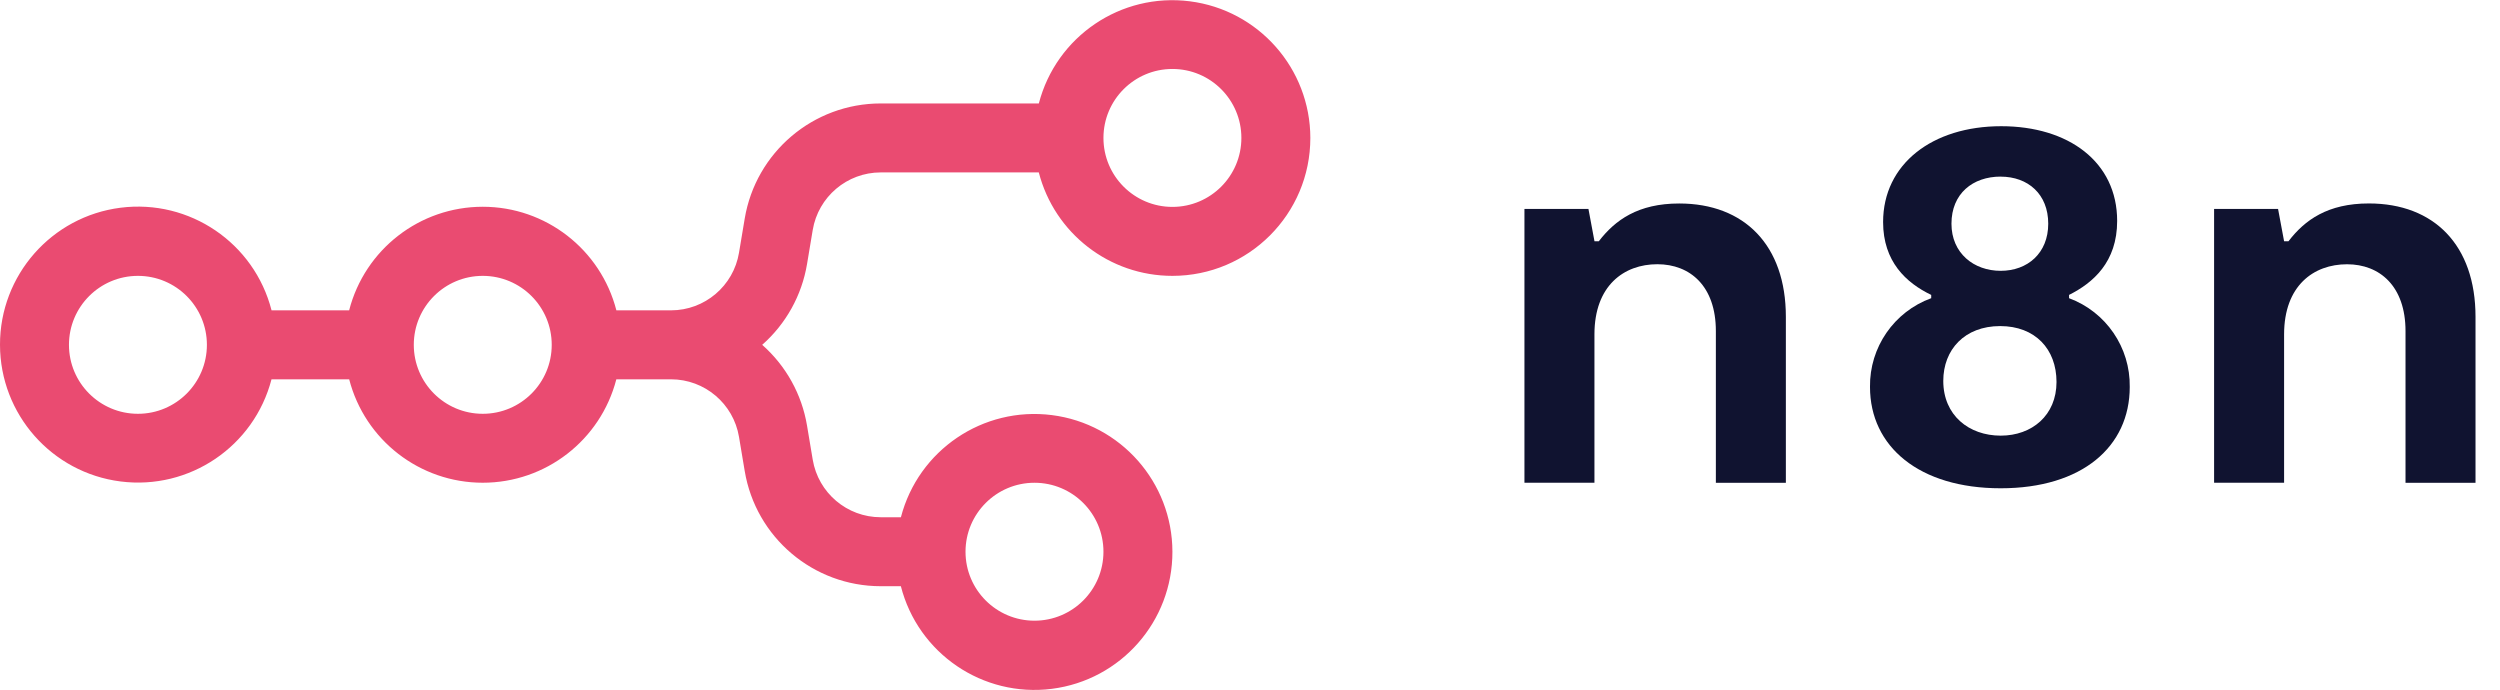
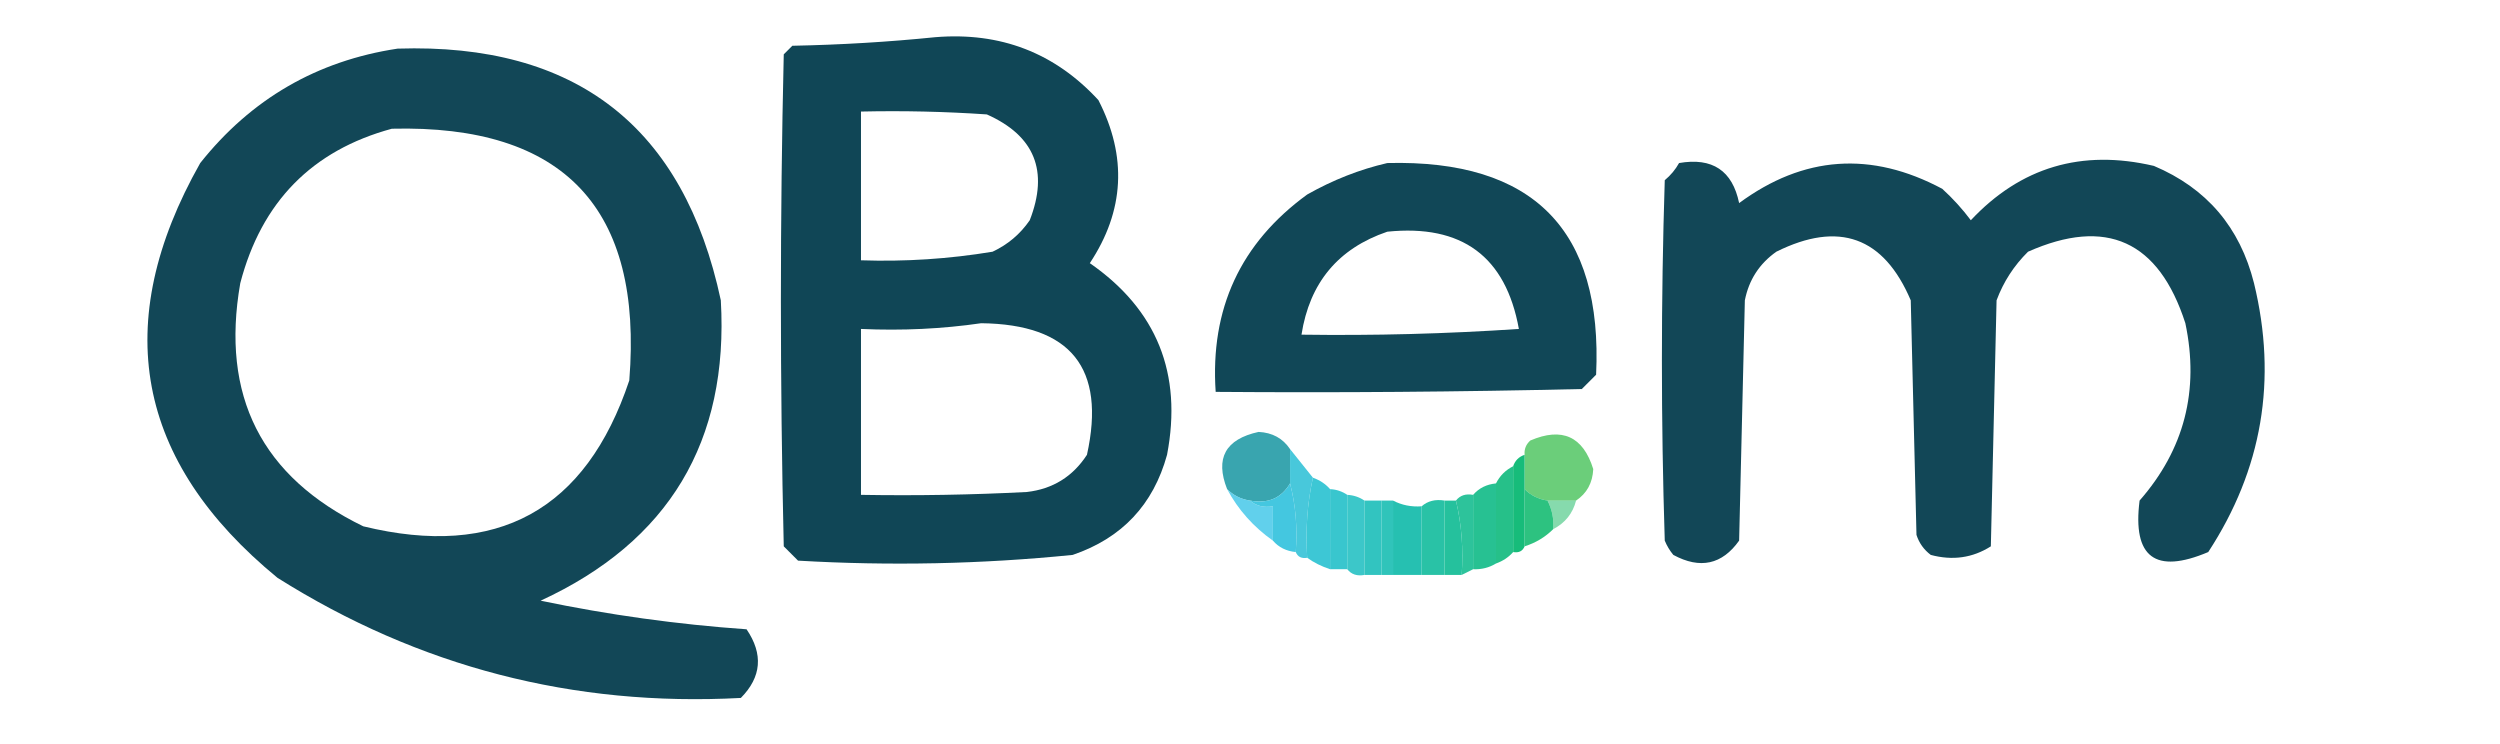
- <svg xmlns="http://www.w3.org/2000/svg" width="58" height="16" fill="none">
-   <path fill="#EA4B71" fill-rule="evenodd" d="M27.2 6.4A3.2 3.2 0 0 1 24.1 4h-3.667a1.6 1.6 0 0 0-1.578 1.337l-.132.79A3.2 3.2 0 0 1 17.683 8a3.2 3.2 0 0 1 1.04 1.874l.132.789A1.6 1.6 0 0 0 20.433 12h.468a3.201 3.201 0 0 1 6.299.8 3.2 3.2 0 0 1-6.3.8h-.467a3.2 3.2 0 0 1-3.156-2.674l-.132-.789A1.6 1.6 0 0 0 15.567 8.8h-1.268a3.201 3.201 0 0 1-6.198 0H6.299A3.201 3.201 0 0 1 0 8a3.2 3.2 0 0 1 6.3-.8h1.8a3.201 3.201 0 0 1 6.2 0h1.267a1.6 1.6 0 0 0 1.578-1.337l.132-.79A3.2 3.2 0 0 1 20.433 2.4h3.668a3.201 3.201 0 0 1 6.299.8 3.2 3.2 0 0 1-3.2 3.2m0-1.6a1.6 1.6 0 1 0 0-3.2 1.6 1.6 0 0 0 0 3.2m-24 4.8a1.6 1.6 0 1 0 0-3.2 1.6 1.6 0 0 0 0 3.2M12.8 8a1.6 1.6 0 1 1-3.2 0 1.6 1.6 0 0 1 3.2 0m12.8 4.8a1.6 1.6 0 1 1-3.2 0 1.6 1.6 0 0 1 3.2 0" clip-rule="evenodd" />
-   <path fill="#101330" fill-rule="evenodd" d="M48.002 6.918v-.076c.558-.28 1.116-.762 1.116-1.716 0-1.372-1.13-2.198-2.69-2.198-1.598 0-2.74.877-2.74 2.224 0 .915.533 1.41 1.116 1.69v.076a2.16 2.16 0 0 0-1.42 2.059c0 1.385 1.141 2.351 3.032 2.351 1.89 0 2.994-.966 2.994-2.351a2.16 2.16 0 0 0-1.408-2.059m-1.587-2.82c.635 0 1.104.406 1.104 1.092s-.482 1.093-1.103 1.093c-.622 0-1.142-.407-1.142-1.093 0-.699.495-1.093 1.142-1.093m0 6.01c-.735 0-1.332-.47-1.332-1.27 0-.725.495-1.272 1.32-1.272.812 0 1.307.534 1.307 1.297 0 .775-.571 1.245-1.294 1.245" clip-rule="evenodd" />
-   <path fill="#101330" d="M51.367 11.2h1.624V7.758c0-1.131.685-1.627 1.46-1.627.76 0 1.357.509 1.357 1.55v3.52h1.624V7.35c0-1.664-.964-2.63-2.474-2.63-.952 0-1.485.381-1.865.877h-.102l-.14-.75h-1.484zm-14.376 0h-1.624V4.848h1.485l.14.75h.1c.381-.496.914-.877 1.866-.877 1.51 0 2.474.966 2.474 2.63v3.85h-1.624V7.68c0-1.041-.596-1.55-1.358-1.55-.774 0-1.459.496-1.459 1.627z" />
+ <svg xmlns="http://www.w3.org/2000/svg" clip-rule="evenodd" fill-rule="evenodd" image-rendering="optimizeQuality" shape-rendering="geometricPrecision" text-rendering="geometricPrecision" version="1.1" viewBox="0 0 437 130">
+   <path d="m163.5 6.5c11.386-0.931 20.886 2.735 28.5 11 5.061 9.856 4.561 19.356-1.5 28.5 11.716 8.127 16.216 19.294 13.5 33.5-2.404 8.737-7.904 14.571-16.5 17.5-15.946 1.605-31.946 1.938-48 1-0.833-0.833-1.667-1.667-2.5-2.5-0.667-28.667-0.667-57.333 0-86l1.5-1.5c8.51-0.171 16.843-0.671 25-1.5zm-13 13c7.341-0.166 14.674 3e-4 22 0.5 8.355 3.722 10.855 9.889 7.5 18.5-1.663 2.417-3.829 4.25-6.5 5.5-7.613 1.262-15.28 1.762-23 1.5v-26zm21 37c15.685 0.174 21.852 7.84 18.5 23-2.481 3.814-5.981 5.981-10.5 6.5-9.661 0.5-19.328 0.666-29 0.5v-29c7.187 0.325 14.187-0.009 21-1z" fill="#023b4c" opacity=".942" />
+   <path d="m69.5 8.5c31.19-1.008 50.023 13.659 56.5 44 1.422 24.657-9.078 42.157-31.5 52.5 11.902 2.483 23.902 4.15 36 5 2.948 4.341 2.615 8.341-1 12-29.277 1.571-56.277-5.429-81-21-24.811-20.366-29.311-44.533-13.5-72.5 8.909-11.202 20.409-17.869 34.5-20zm-1 14c30.09-0.742 43.923 13.924 41.5 44-7.581 22.71-23.081 31.21-46.5 25.5-17.785-8.636-24.951-22.803-21.5-42.5 3.709-14.208 12.542-23.208 26.5-27z" fill="#023b4c" opacity=".936" />
+   <path d="m242.5 28.5c25.528-0.64 37.695 11.694 36.5 37-0.833 0.833-1.667 1.667-2.5 2.5-21.331 0.5-42.664 0.667-64 0.5-0.987-14.522 4.347-26.022 16-34.5 4.517-2.554 9.184-4.388 14-5.5zm0 12c13.043-1.334 20.71 4.333 23 17-12.647 0.849-25.313 1.182-38 1 1.414-9.074 6.414-15.074 15-18z" fill="#023b4c" opacity=".939" />
+   <path d="m293.5 28.5c5.826-1.011 9.326 1.322 10.5 7 11.249-8.292 23.082-9.125 35.5-2.5 1.851 1.684 3.518 3.517 5 5.5 8.715-9.29 19.381-12.457 32-9.5 9.205 3.885 15.039 10.719 17.5 20.5 4.104 16.892 1.437 32.558-8 47-9.261 3.921-13.261 0.921-12-9 7.813-8.915 10.479-19.248 8-31-4.645-14.409-13.812-18.576-27.5-12.5-2.469 2.441-4.302 5.274-5.5 8.5-0.333 14.333-0.667 28.667-1 43-3.183 2.023-6.683 2.523-10.5 1.5-1.201-0.902-2.035-2.069-2.5-3.5-0.333-13.667-0.667-27.333-1-41-4.723-11.102-12.556-13.936-23.5-8.5-2.967 2.1-4.8 4.934-5.5 8.5-0.333 14-0.667 28-1 42-2.981 4.196-6.814 5.029-11.5 2.5-0.626-0.75-1.126-1.584-1.5-2.5-0.667-21-0.667-42 0-63 1.045-0.873 1.878-1.873 2.5-3z" fill="#023b4c" opacity=".936" />
+   <path d="m225.5 78.5v6c-1.536 2.592-3.869 3.592-7 3-1.562-0.233-2.895-0.899-4-2-2.131-5.401-0.297-8.735 5.5-10 2.399 0.113 4.232 1.113 5.5 3z" fill="#289da8" opacity=".921" />
+   <path d="m275.5 87.5h-5c-1.562-0.233-2.895-0.899-4-2v-6c-0.086-0.996 0.248-1.829 1-2.5 5.564-2.384 9.23-0.717 11 5-0.113 2.399-1.113 4.232-3 5.5z" fill="#5fca6f" opacity=".925" />
+   <path d="m225.5 78.5c1.303 1.642 2.636 3.309 4 5-0.986 4.47-1.319 9.137-1 14-0.992 0.172-1.658-0.162-2-1 0.317-4.202-0.017-8.202-1-12v-6z" fill="#32c1d7" opacity=".894" />
+   <path d="m264.5 81.5v15c-0.79 0.901-1.79 1.568-3 2v-14c0.667-1.333 1.667-2.333 3-3z" fill="#14bb80" opacity=".925" />
+   <path d="m266.5 79.5v6 10c-0.342 0.838-1.008 1.172-2 1v-15c0.333-1 1-1.667 2-2z" fill="#15bb79" opacity=".992" />
+   <path d="m229.5 83.5c1.21 0.432 2.21 1.099 3 2v14c-1.495-0.489-2.829-1.155-4-2-0.319-4.863 0.014-9.53 1-14z" fill="#2fc3d2" opacity=".933" />
+   <path d="m232.5 85.5c1.109 0.057 2.109 0.39 3 1v13h-3v-14z" fill="#2dc3cb" opacity=".942" />
+   <path d="m261.5 84.5v14c-1.208 0.734-2.541 1.067-4 1v-13c1.014-1.174 2.347-1.84 4-2z" fill="#17bc8a" opacity=".929" />
+   <path d="m235.5 86.5c1.109 0.057 2.109 0.39 3 1v13c-1.291 0.237-2.291-0.096-3-1v-13z" fill="#2ac2c4" opacity=".915" />
+   <path d="m254.5 87.5c0.709-0.904 1.709-1.237 3-1v13c-0.667 0.333-1.333 0.667-2 1 0.318-4.532-0.015-8.866-1-13z" fill="#19bd92" opacity=".913" />
+   <path d="m214.5 85.5c1.105 1.101 2.438 1.767 4 2 1.068 0.934 2.401 1.268 4 1v6c-3.403-2.4-6.07-5.4-8-9z" fill="#3bc5e7" opacity=".807" />
+   <path d="m225.5 84.5c0.983 3.798 1.317 7.798 1 12-1.653-0.16-2.986-0.826-4-2v-6c-1.599 0.268-2.932-0.066-4-1 3.131 0.592 5.464-0.408 7-3z" fill="#35c2dd" opacity=".925" />
+   <path d="m238.5 87.5h3v13h-3v-13z" fill="#27c1bd" opacity=".949" />
+   <path d="m241.5 87.5h2v13h-2v-13z" fill="#24c1b6" opacity=".942" />
+   <path d="m243.5 87.5c1.542 0.801 3.208 1.134 5 1v12h-5v-13z" fill="#22bfaf" opacity=".978" />
+   <path d="m252.5 87.5v13h-4v-12c1.068-0.934 2.401-1.268 4-1z" fill="#1dbea1" opacity=".945" />
+   <path d="m252.5 87.5h2c0.985 4.134 1.318 8.468 1 13h-3v-13z" fill="#1abe98" opacity=".952" />
+   <path d="m266.5 85.5c1.105 1.101 2.438 1.767 4 2 0.801 1.542 1.134 3.208 1 5-1.399 1.39-3.066 2.39-5 3v-10z" fill="#11ba6f" opacity=".882" />
+   <path d="m270.5 87.5h5c-0.58 2.249-1.913 3.915-4 5 0.134-1.792-0.199-3.458-1-5z" fill="#1bba65" opacity=".531" />
</svg>
